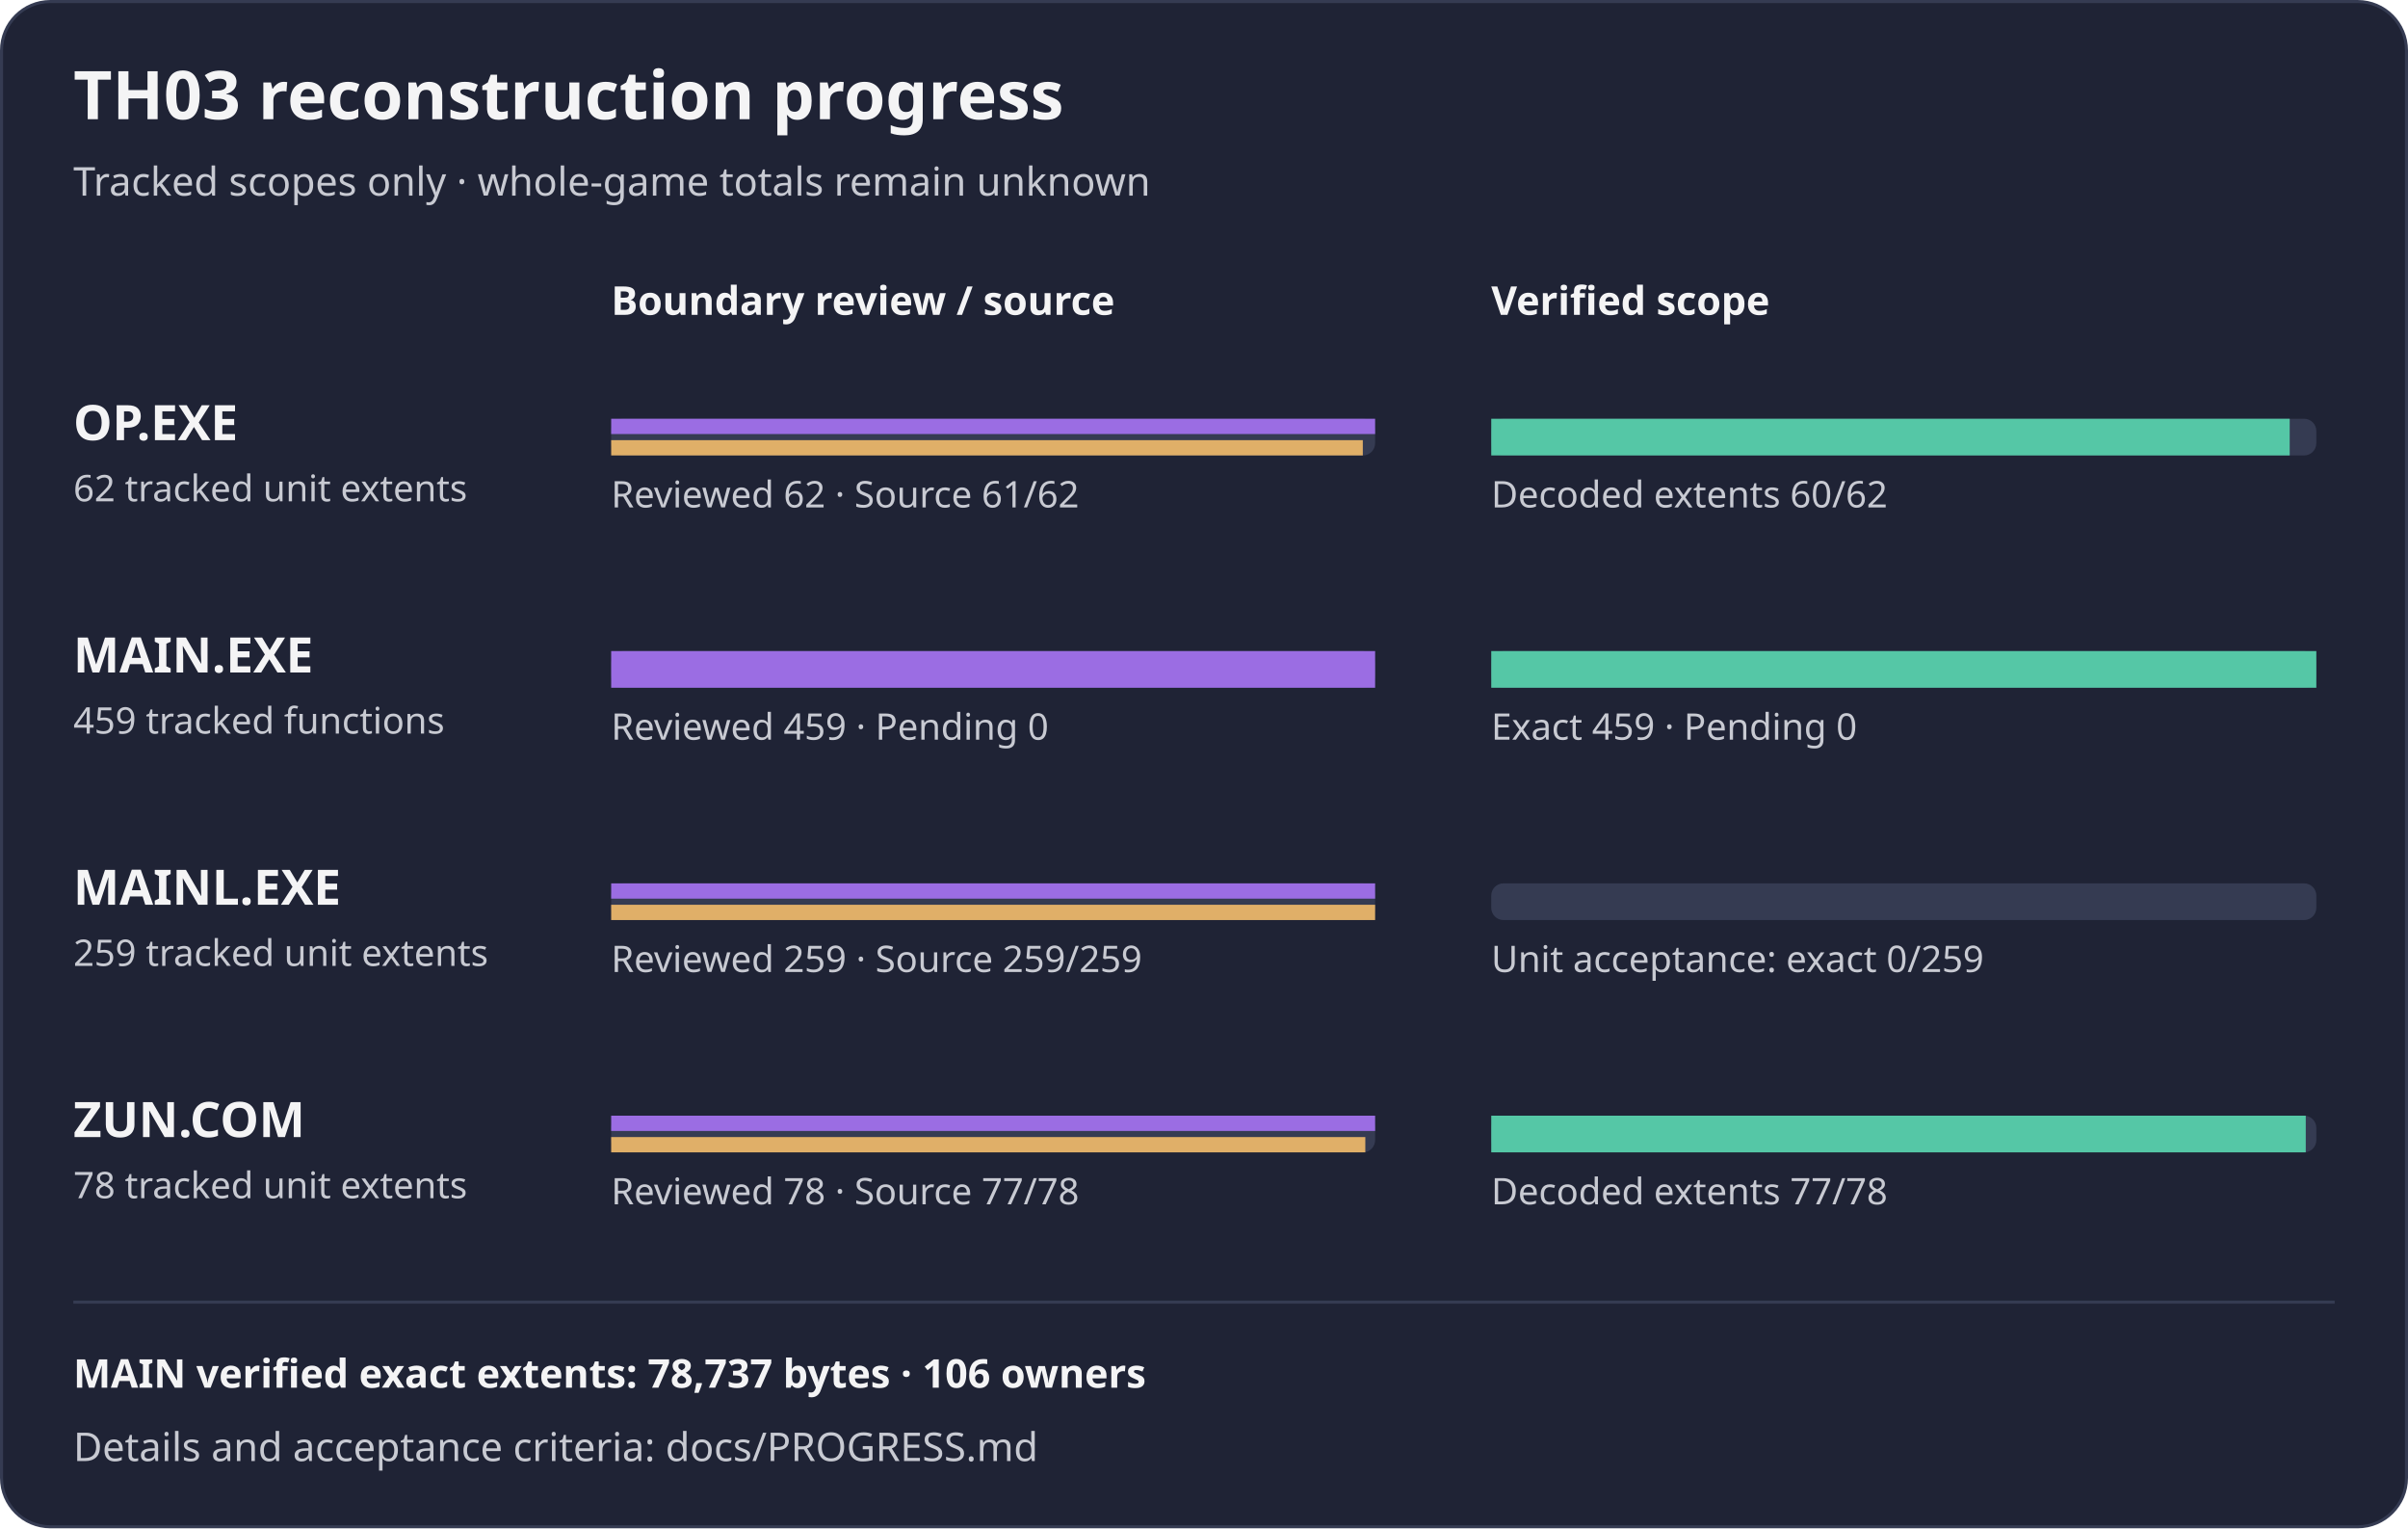
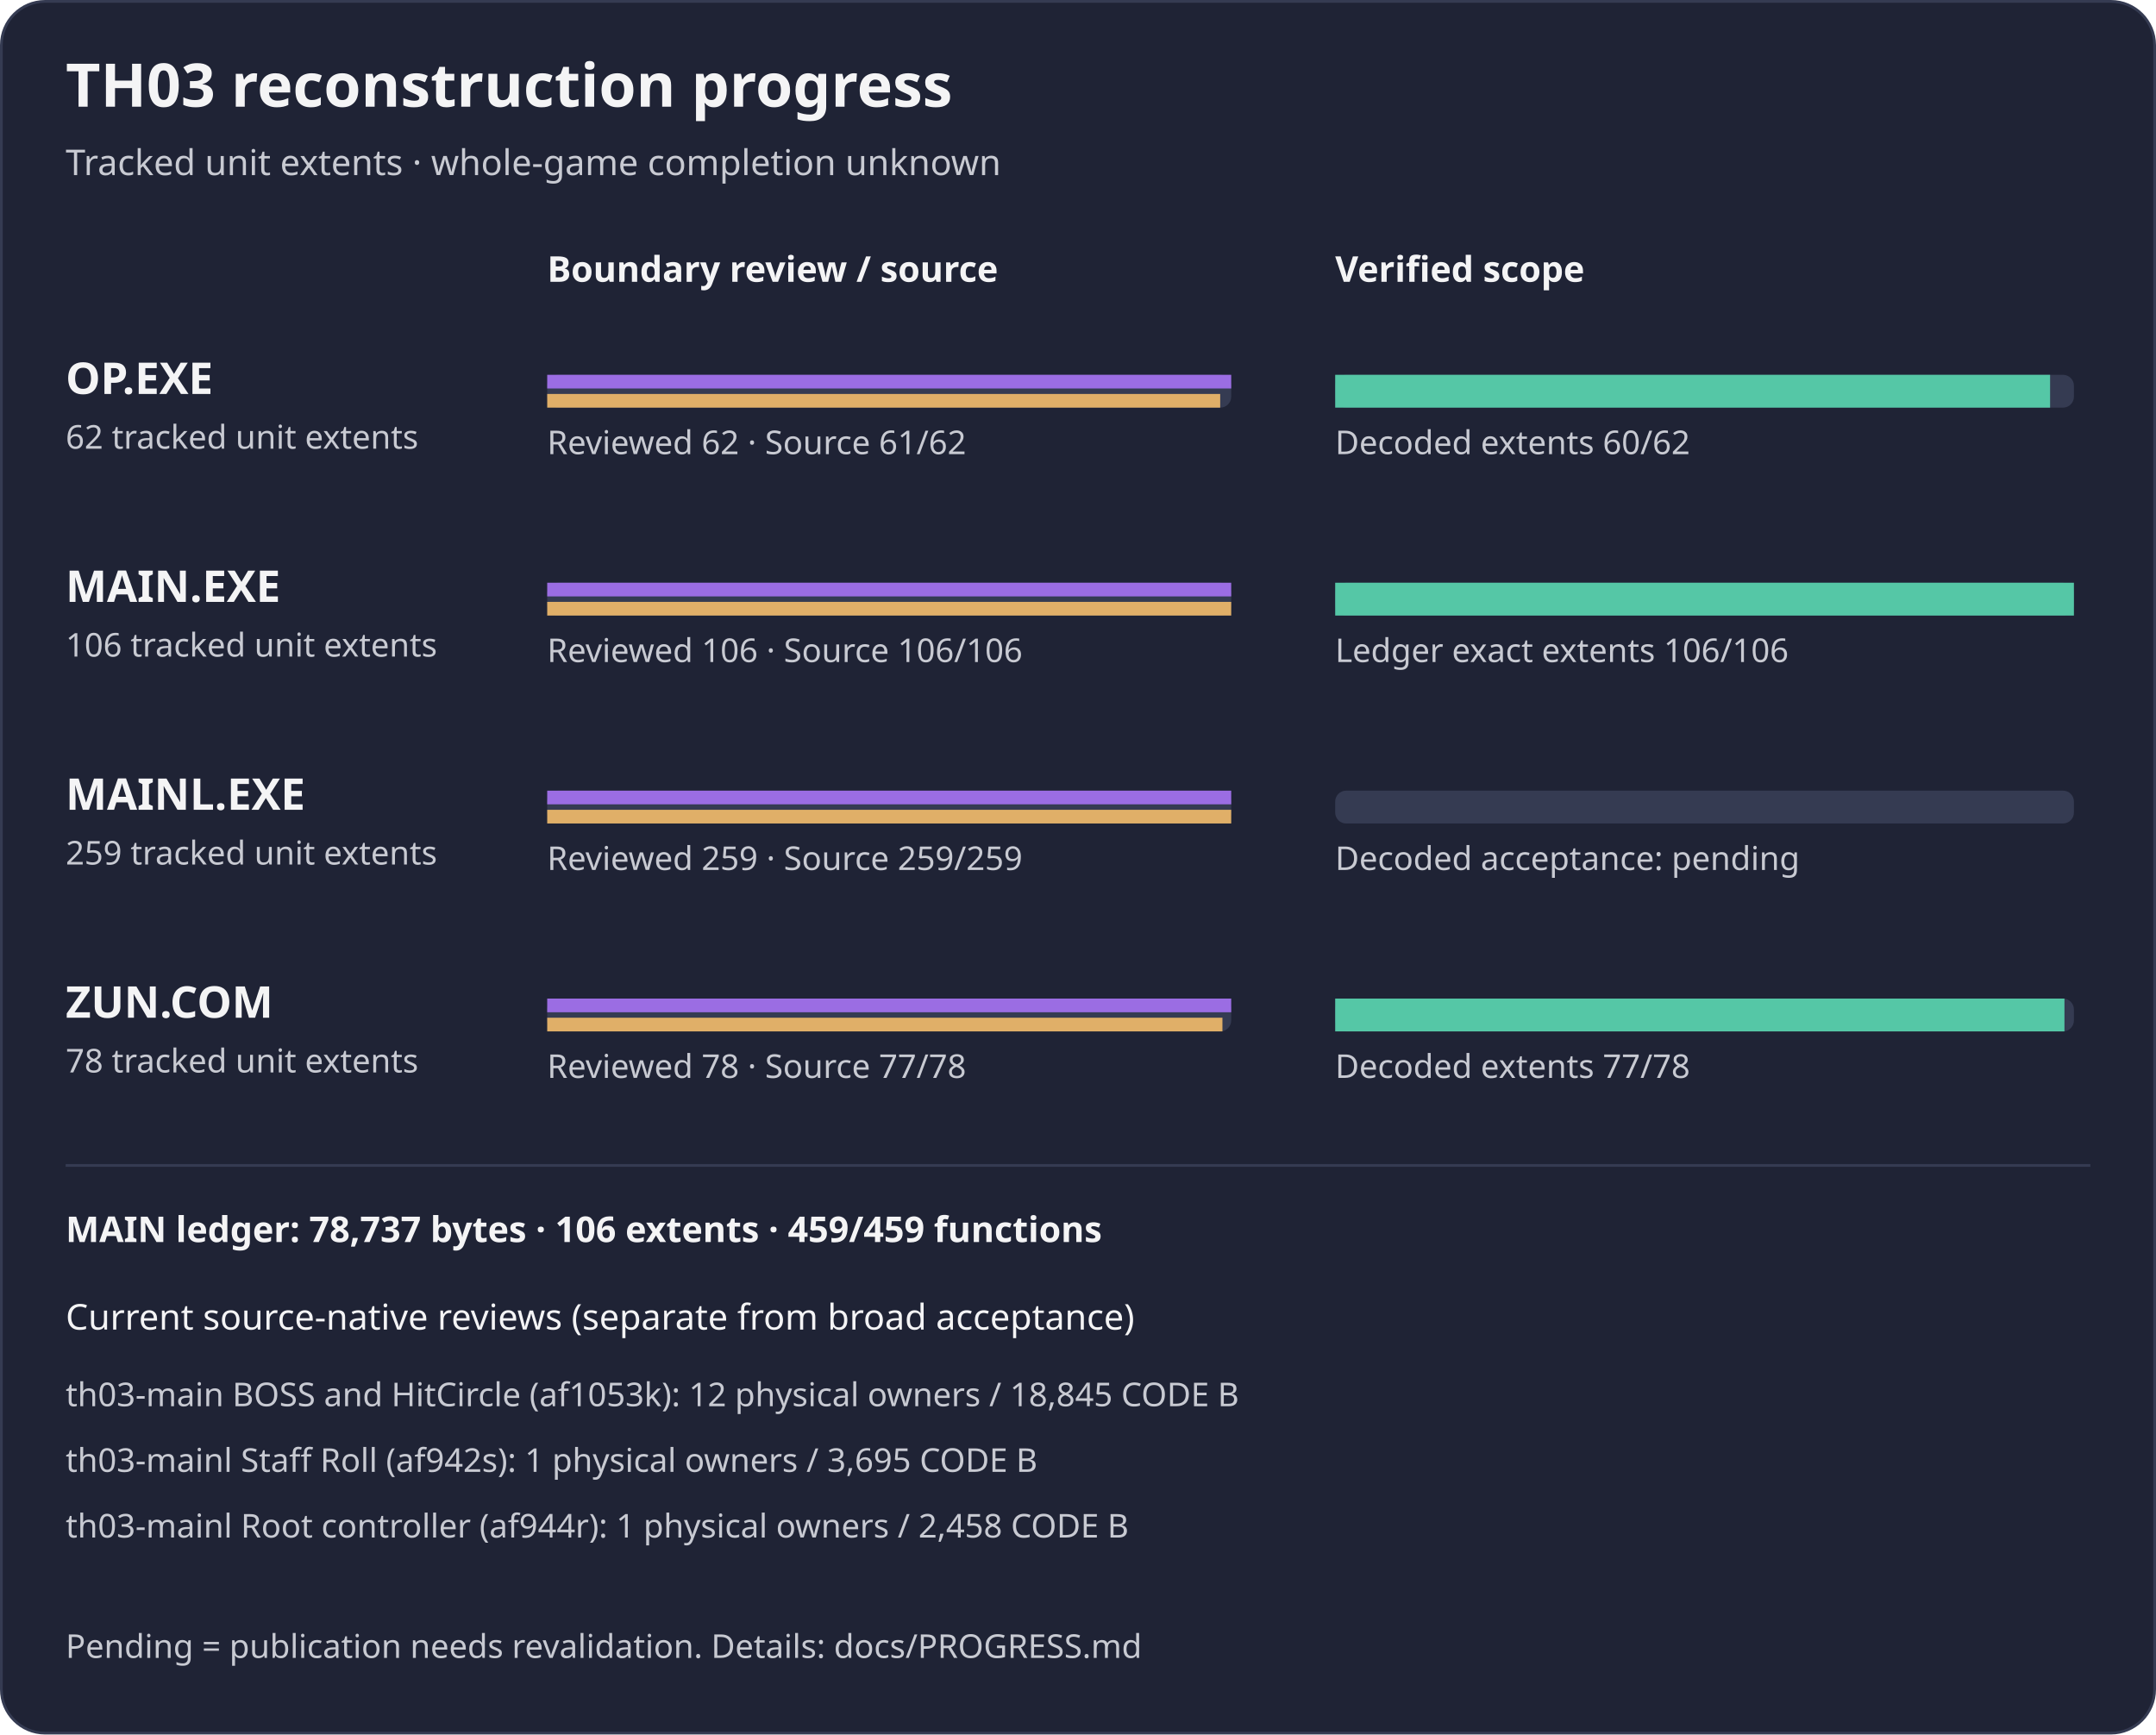
- <svg xmlns="http://www.w3.org/2000/svg" width="788" height="500" viewBox="0 0 788 500" role="img" aria-label="TH03 reviewed subset reconstruction progress">
-   <rect x="0.5" y="0.5" width="787" height="499" rx="16" fill="#1f2335" stroke="#353b52" />
+ <svg xmlns="http://www.w3.org/2000/svg" width="788" height="634" viewBox="0 0 788 634" role="img" aria-label="TH03 reviewed subset reconstruction progress">
+   <rect x="0.5" y="0.5" width="787" height="633" rx="16" fill="#1f2335" stroke="#353b52" />
  <text x="24" y="39" fill="#f4f4f5" font-family="sans-serif" font-size="22" font-weight="600">TH03 reconstruction progress</text>
-   <text x="24" y="64" fill="#c8cad2" font-family="sans-serif" font-size="13">Tracked scopes only · whole-game totals remain unknown</text>
+   <text x="24" y="64" fill="#c8cad2" font-family="sans-serif" font-size="13">Tracked unit extents · whole-game completion unknown</text>
  <text x="200" y="103" fill="#f4f4f5" font-family="sans-serif" font-size="13" font-weight="600">Boundary review / source</text>
  <text x="488" y="103" fill="#f4f4f5" font-family="sans-serif" font-size="13" font-weight="600">Verified scope</text>
  <g aria-label="OP.EXE bars count tracked unit extents, not functions; source-present is not exact">
    <text x="24" y="144" fill="#f4f4f5" font-family="sans-serif" font-size="16" font-weight="600">OP.EXE</text>
    <text x="24" y="164" fill="#c8cad2" font-family="sans-serif" font-size="12">62 tracked unit extents</text>
    <rect x="200" y="137" width="250" height="12" rx="4" fill="#353b52" />
    <rect x="488" y="137" width="270" height="12" rx="4" fill="#353b52" />
    <rect x="200" y="137" width="250.00" height="5" fill="#9b6de3" />
    <rect x="200" y="144" width="245.97" height="5" fill="#e0af68" />
    <rect x="488" y="137" width="261.29" height="12" fill="#55c7a6" />
    <text x="200" y="166" fill="#c8cad2" font-family="sans-serif" font-size="12">Reviewed 62 · Source 61/62</text>
    <text x="488" y="166" fill="#c8cad2" font-family="sans-serif" font-size="12">Decoded extents 60/62</text>
  </g>
-   <text x="24" y="220" fill="#f4f4f5" font-family="sans-serif" font-size="16" font-weight="600">MAIN.EXE</text>
-   <text x="24" y="240" fill="#c8cad2" font-family="sans-serif" font-size="12">459 tracked functions</text>
-   <rect x="200" y="213" width="250" height="12" rx="4" fill="#353b52" />
-   <rect x="488" y="213" width="270" height="12" rx="4" fill="#353b52" />
-   <rect x="200" y="213" width="250.00" height="12" fill="#9b6de3" />
-   <rect x="488" y="213" width="270.00" height="12" fill="#55c7a6" />
-   <text x="200" y="242" fill="#c8cad2" font-family="sans-serif" font-size="12">Reviewed 459 · Pending 0</text>
-   <text x="488" y="242" fill="#c8cad2" font-family="sans-serif" font-size="12">Exact 459 · Pending 0</text>
+   <g aria-label="MAIN.EXE bars count tracked unit extents, not functions; source-present is not exact">
+     <text x="24" y="220" fill="#f4f4f5" font-family="sans-serif" font-size="16" font-weight="600">MAIN.EXE</text>
+     <text x="24" y="240" fill="#c8cad2" font-family="sans-serif" font-size="12">106 tracked unit extents</text>
+     <rect x="200" y="213" width="250" height="12" rx="4" fill="#353b52" />
+     <rect x="488" y="213" width="270" height="12" rx="4" fill="#353b52" />
+     <rect x="200" y="213" width="250.00" height="5" fill="#9b6de3" />
+     <rect x="200" y="220" width="250.00" height="5" fill="#e0af68" />
+     <rect x="488" y="213" width="270.00" height="12" fill="#55c7a6" />
+     <text x="200" y="242" fill="#c8cad2" font-family="sans-serif" font-size="12">Reviewed 106 · Source 106/106</text>
+     <text x="488" y="242" fill="#c8cad2" font-family="sans-serif" font-size="12">Ledger exact extents 106/106</text>
+   </g>
  <g aria-label="MAINL bars count tracked unit extents, not functions; source-present is not exact">
    <text x="24" y="296" fill="#f4f4f5" font-family="sans-serif" font-size="16" font-weight="600">MAINL.EXE</text>
    <text x="24" y="316" fill="#c8cad2" font-family="sans-serif" font-size="12">259 tracked unit extents</text>
    <rect x="200" y="289" width="250" height="12" rx="4" fill="#353b52" />
    <rect x="488" y="289" width="270" height="12" rx="4" fill="#353b52" />
    <rect x="200" y="289" width="250.00" height="5" fill="#9b6de3" />
    <rect x="200" y="296" width="250.00" height="5" fill="#e0af68" />
    <rect x="488" y="289" width="0.00" height="12" fill="#55c7a6" />
    <text x="200" y="318" fill="#c8cad2" font-family="sans-serif" font-size="12">Reviewed 259 · Source 259/259</text>
-     <text x="488" y="318" fill="#c8cad2" font-family="sans-serif" font-size="12">Unit acceptance: exact 0/259</text>
+     <text x="488" y="318" fill="#c8cad2" font-family="sans-serif" font-size="12">Decoded acceptance: pending</text>
  </g>
  <g aria-label="ZUN.COM bars count tracked unit extents, not functions; source-present is not exact">
    <text x="24" y="372" fill="#f4f4f5" font-family="sans-serif" font-size="16" font-weight="600">ZUN.COM</text>
    <text x="24" y="392" fill="#c8cad2" font-family="sans-serif" font-size="12">78 tracked unit extents</text>
    <rect x="200" y="365" width="250" height="12" rx="4" fill="#353b52" />
    <rect x="488" y="365" width="270" height="12" rx="4" fill="#353b52" />
    <rect x="200" y="365" width="250.00" height="5" fill="#9b6de3" />
    <rect x="200" y="372" width="246.79" height="5" fill="#e0af68" />
    <rect x="488" y="365" width="266.54" height="12" fill="#55c7a6" />
    <text x="200" y="394" fill="#c8cad2" font-family="sans-serif" font-size="12">Reviewed 78 · Source 77/78</text>
    <text x="488" y="394" fill="#c8cad2" font-family="sans-serif" font-size="12">Decoded extents 77/78</text>
  </g>
  <path d="M24 426 H764" stroke="#353b52" />
-   <text x="24" y="454" fill="#f4f4f5" font-family="sans-serif" font-size="13" font-weight="600">MAIN verified exact extents: 78,737 bytes · 106 owners</text>
-   <text x="24" y="478" fill="#c8cad2" font-family="sans-serif" font-size="13">Details and acceptance criteria: docs/PROGRESS.md</text>
+   <text x="24" y="454" fill="#f4f4f5" font-family="sans-serif" font-size="13" font-weight="600">MAIN ledger: 78,737 bytes · 106 extents · 459/459 functions</text>
+   <text x="24" y="486" fill="#f4f4f5" font-family="sans-serif" font-size="13">Current source-native reviews (separate from broad acceptance)</text>
+   <text x="24" y="514" fill="#c8cad2" font-family="sans-serif" font-size="12">th03-main BOSS and HitCircle (af1053k): 12 physical owners / 18,845 CODE B</text>
+   <text x="24" y="538" fill="#c8cad2" font-family="sans-serif" font-size="12">th03-mainl Staff Roll (af942s): 1 physical owners / 3,695 CODE B</text>
+   <text x="24" y="562" fill="#c8cad2" font-family="sans-serif" font-size="12">th03-mainl Root controller (af944r): 1 physical owners / 2,458 CODE B</text>
+   <text x="24" y="606" fill="#c8cad2" font-family="sans-serif" font-size="12">Pending = publication needs revalidation. Details: docs/PROGRESS.md</text>
</svg>
